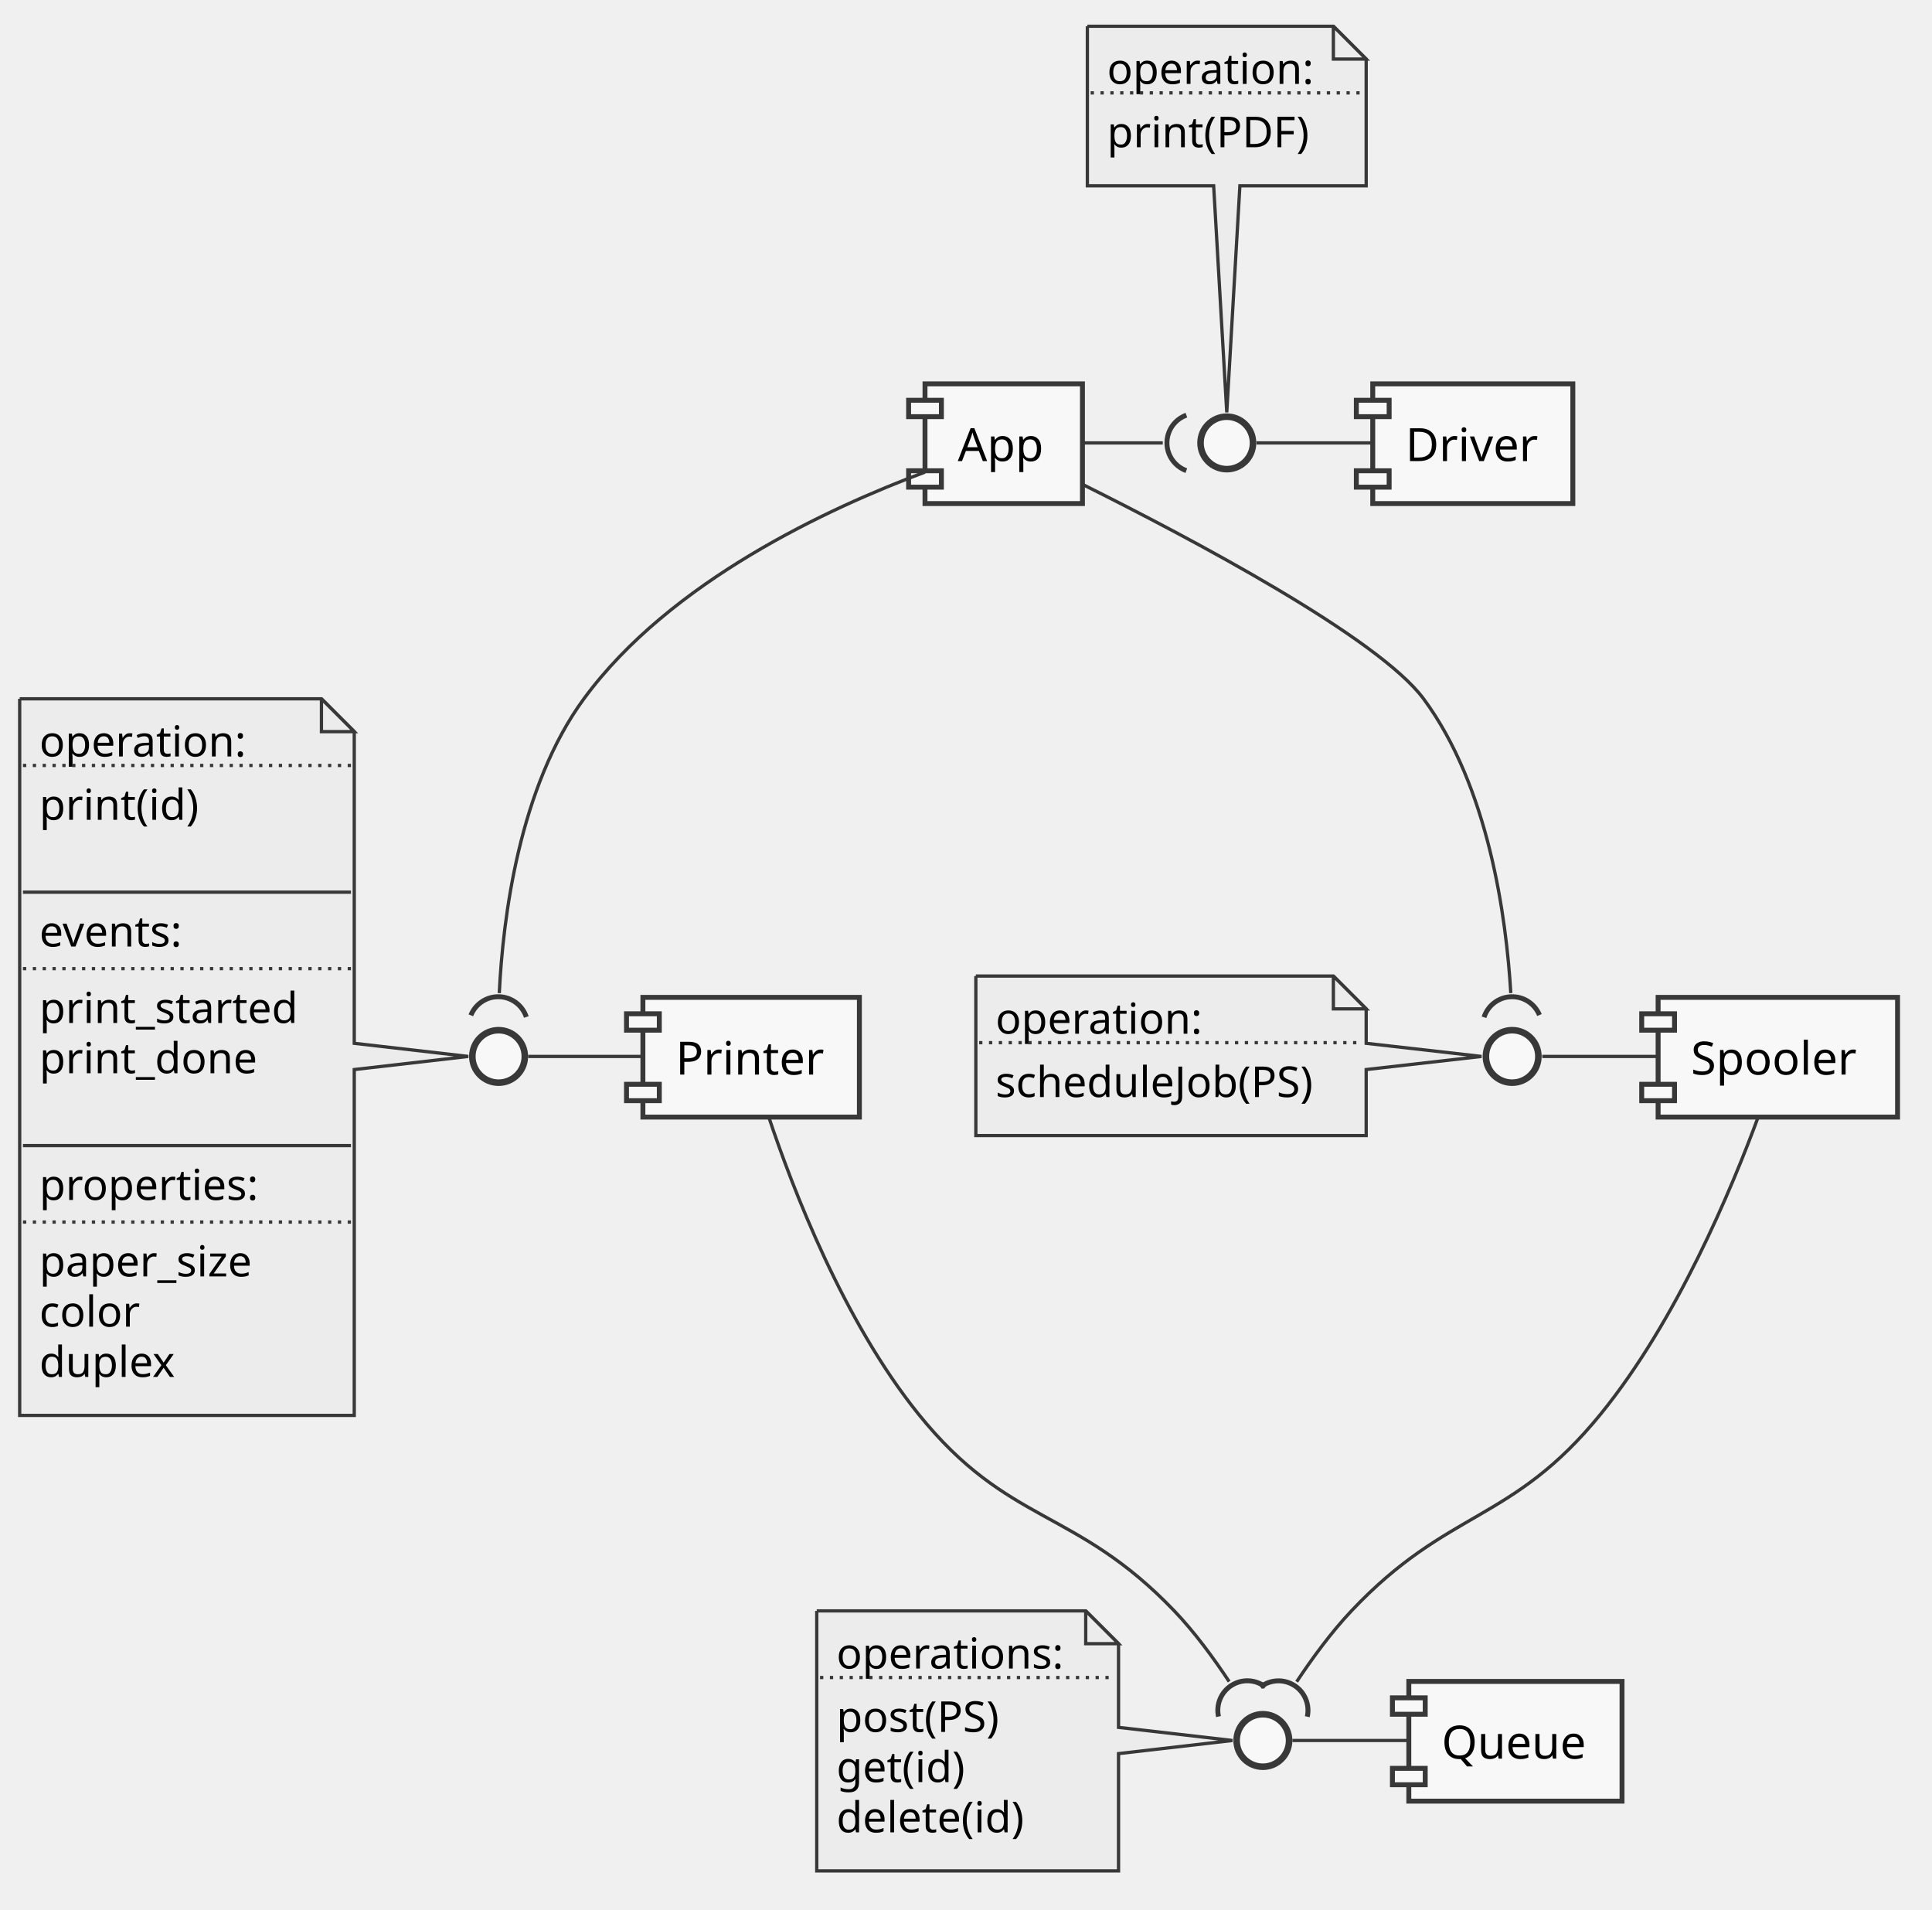
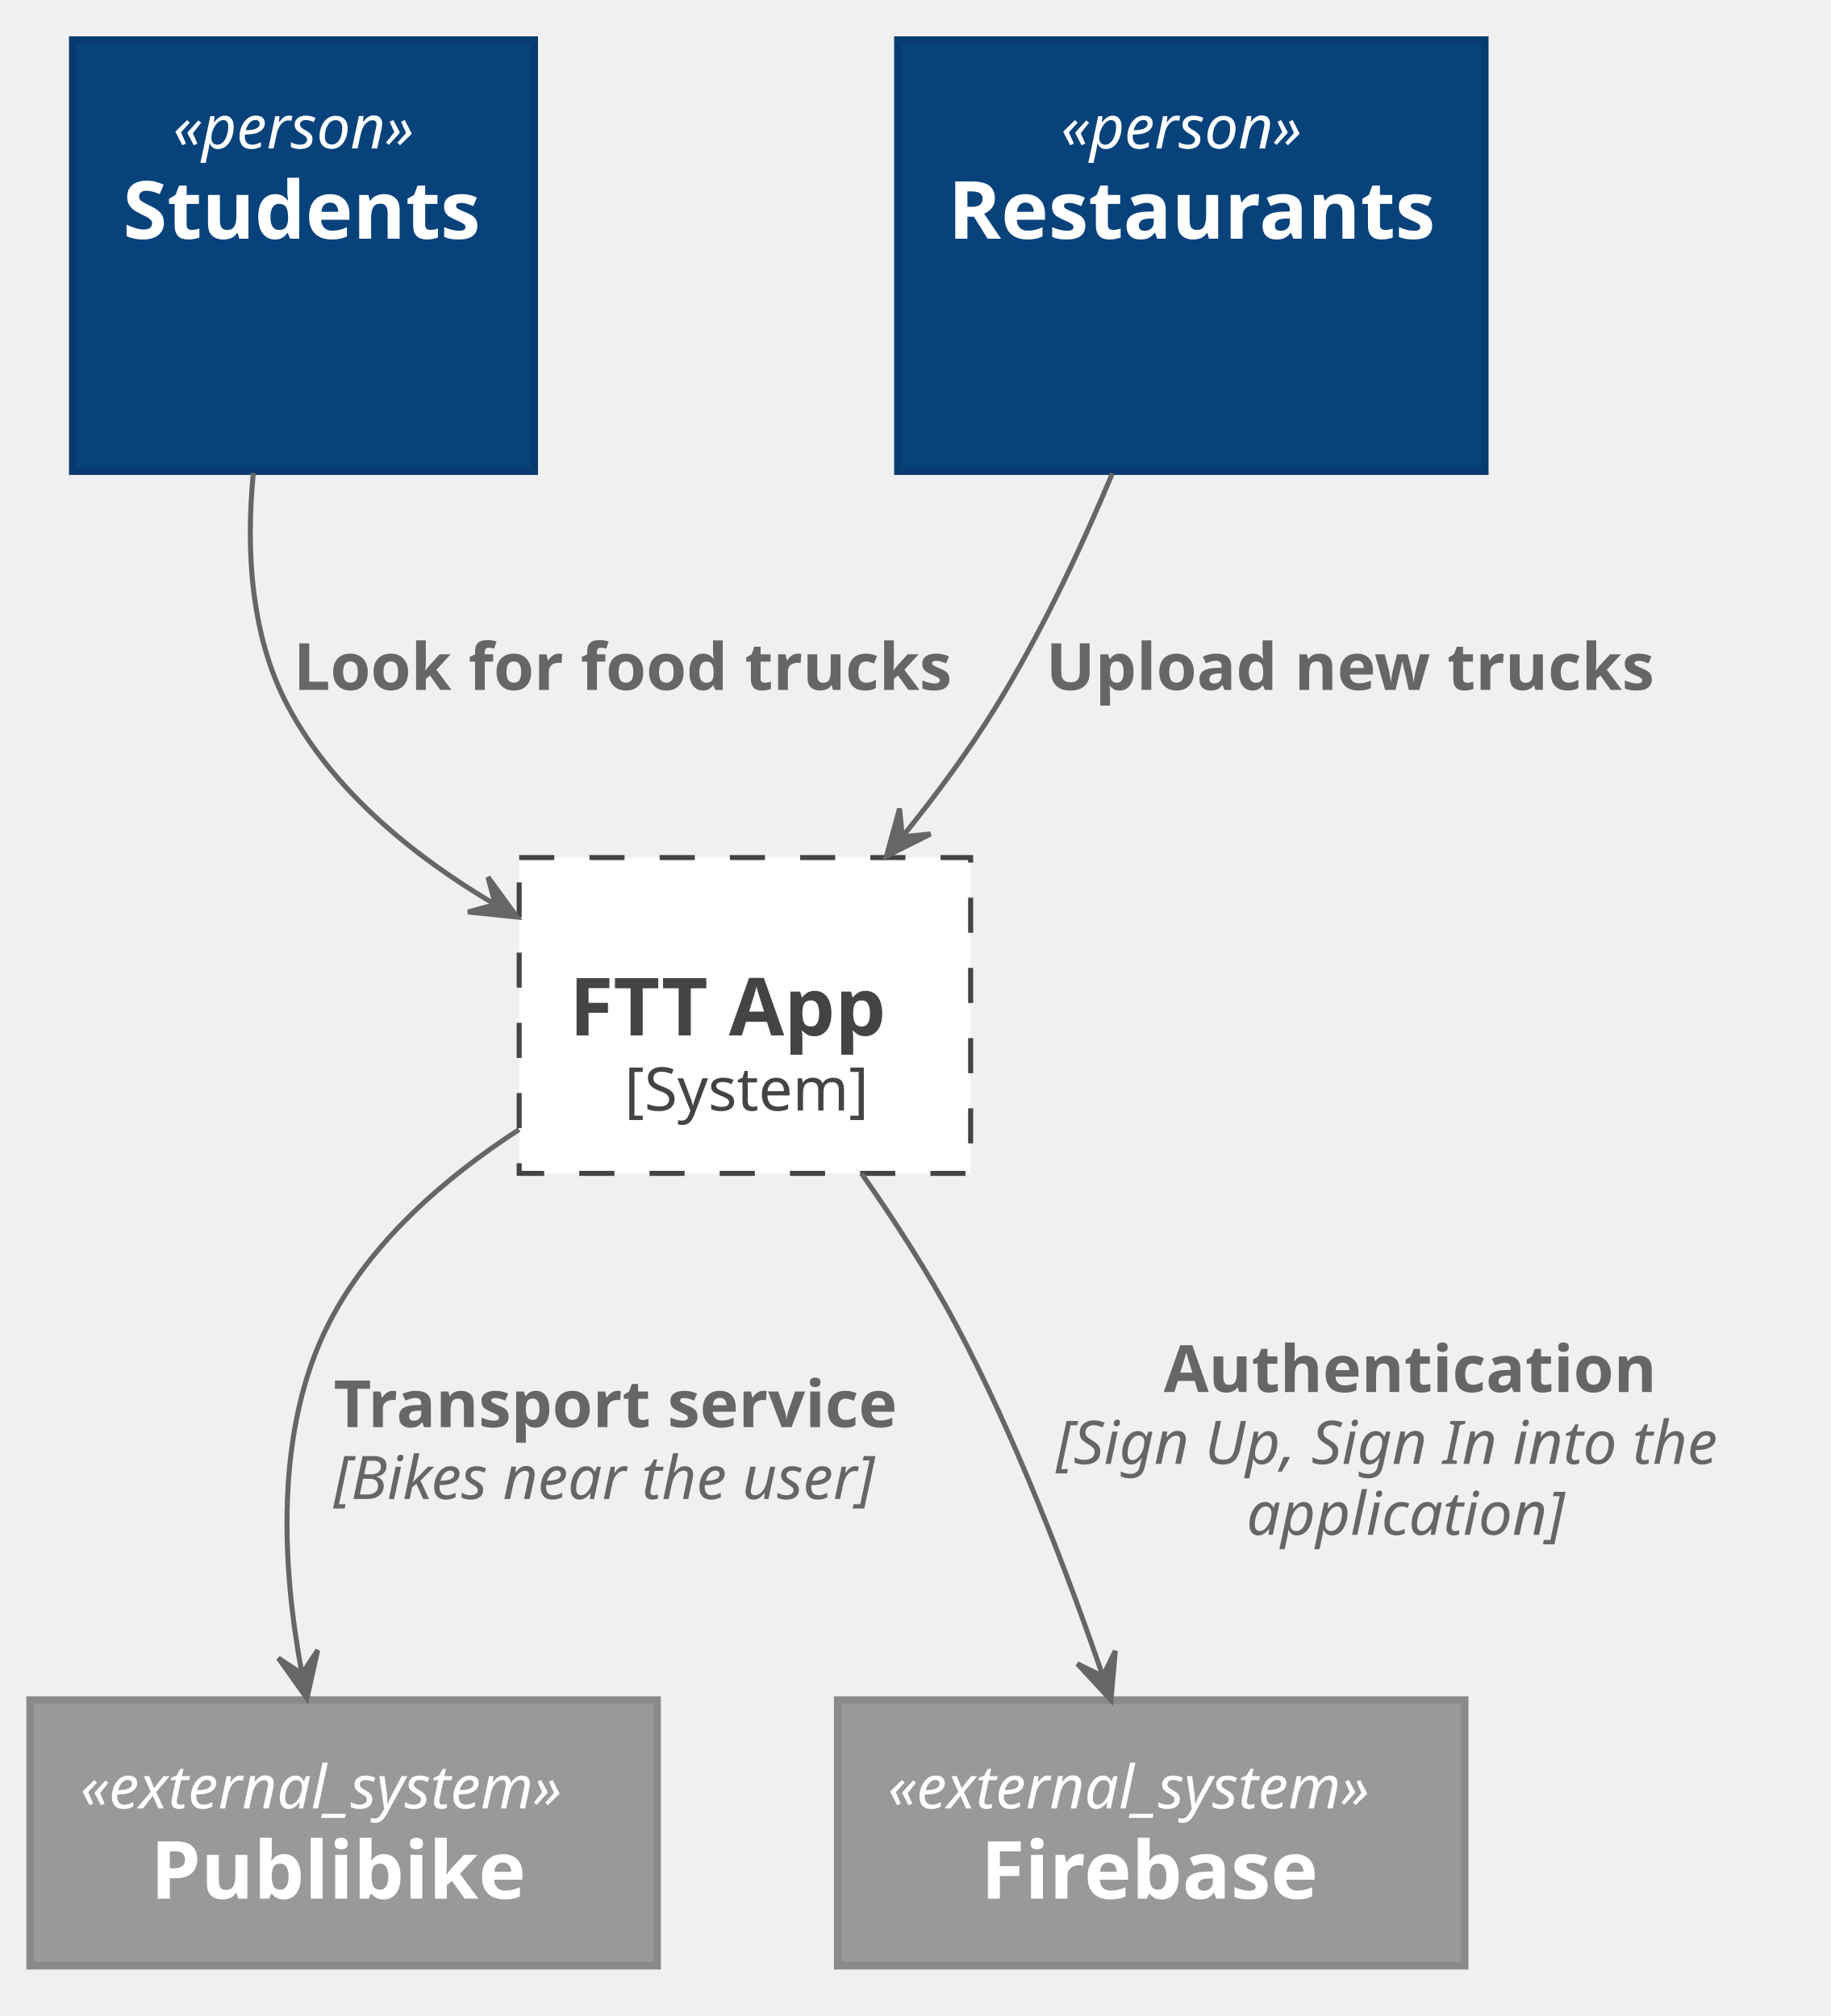
- <svg xmlns="http://www.w3.org/2000/svg" contentScriptType="application/ecmascript" contentStyleType="text/css" height="582px" preserveAspectRatio="none" style="width:589px;height:582px;" version="1.1" viewBox="0 0 589 582" width="589px" zoomAndPan="magnify">
+ <svg xmlns="http://www.w3.org/2000/svg" contentScriptType="application/ecmascript" contentStyleType="text/css" height="402px" preserveAspectRatio="none" style="width:365px;height:402px;" version="1.1" viewBox="0 0 365 402" width="365px" zoomAndPan="magnify">
  <defs />
  <g>
-     <rect fill="#F8F8F8" height="36.488" style="stroke: #383838; stroke-width: 1.5;" width="48" x="282" y="117" />
-     <rect fill="#F8F8F8" height="5" style="stroke: #383838; stroke-width: 1.5;" width="10" x="277" y="122" />
-     <rect fill="#F8F8F8" height="5" style="stroke: #383838; stroke-width: 1.5;" width="10" x="277" y="143.488" />
-     <text fill="#000000" font-family="sans-serif" font-size="14" lengthAdjust="spacingAndGlyphs" textLength="28" x="292" y="140.535">App</text>
-     <rect fill="#F8F8F8" height="36.488" style="stroke: #383838; stroke-width: 1.5;" width="61" x="418.5" y="117" />
-     <rect fill="#F8F8F8" height="5" style="stroke: #383838; stroke-width: 1.5;" width="10" x="413.5" y="122" />
-     <rect fill="#F8F8F8" height="5" style="stroke: #383838; stroke-width: 1.5;" width="10" x="413.5" y="143.488" />
-     <text fill="#000000" font-family="sans-serif" font-size="14" lengthAdjust="spacingAndGlyphs" textLength="41" x="428.5" y="140.535">Driver</text>
-     <ellipse cx="374" cy="135" fill="#F8F8F8" rx="8" ry="8" style="stroke: #383838; stroke-width: 2.0;" />
-     <rect fill="#F8F8F8" height="36.488" style="stroke: #383838; stroke-width: 1.5;" width="73" x="505.5" y="304" />
-     <rect fill="#F8F8F8" height="5" style="stroke: #383838; stroke-width: 1.5;" width="10" x="500.5" y="309" />
-     <rect fill="#F8F8F8" height="5" style="stroke: #383838; stroke-width: 1.5;" width="10" x="500.5" y="330.488" />
-     <text fill="#000000" font-family="sans-serif" font-size="14" lengthAdjust="spacingAndGlyphs" textLength="53" x="515.5" y="327.535">Spooler</text>
-     <ellipse cx="461" cy="322" fill="#F8F8F8" rx="8" ry="8" style="stroke: #383838; stroke-width: 2.0;" />
-     <rect fill="#F8F8F8" height="36.488" style="stroke: #383838; stroke-width: 1.5;" width="65" x="429.5" y="512.5" />
-     <rect fill="#F8F8F8" height="5" style="stroke: #383838; stroke-width: 1.5;" width="10" x="424.5" y="517.5" />
-     <rect fill="#F8F8F8" height="5" style="stroke: #383838; stroke-width: 1.5;" width="10" x="424.5" y="538.988" />
-     <text fill="#000000" font-family="sans-serif" font-size="14" lengthAdjust="spacingAndGlyphs" textLength="45" x="439.5" y="536.035">Queue</text>
-     <ellipse cx="385" cy="530.5" fill="#F8F8F8" rx="8" ry="8" style="stroke: #383838; stroke-width: 2.0;" />
-     <rect fill="#F8F8F8" height="36.488" style="stroke: #383838; stroke-width: 1.5;" width="66" x="196" y="304" />
-     <rect fill="#F8F8F8" height="5" style="stroke: #383838; stroke-width: 1.5;" width="10" x="191" y="309" />
-     <rect fill="#F8F8F8" height="5" style="stroke: #383838; stroke-width: 1.5;" width="10" x="191" y="330.488" />
-     <text fill="#000000" font-family="sans-serif" font-size="14" lengthAdjust="spacingAndGlyphs" textLength="46" x="206" y="327.535">Printer</text>
-     <ellipse cx="152" cy="322" fill="#F8F8F8" rx="8" ry="8" style="stroke: #383838; stroke-width: 2.0;" />
-     <path d="M331.5,8 L331.5,56.621 A0,0 0 0 0 331.5,56.621 L370,56.621 L374,125.69 L378,56.621 L416.5,56.621 A0,0 0 0 0 416.5,56.621 L416.5,18 L406.5,8 L331.5,8 A0,0 0 0 0 331.5,8 " fill="#ECECEC" style="stroke: #383838; stroke-width: 1.0;" />
-     <path d="M406.5,8 L406.5,18 L416.5,18 L406.5,8 " fill="#ECECEC" style="stroke: #383838; stroke-width: 1.0;" />
-     <text fill="#000000" font-family="sans-serif" font-size="13" lengthAdjust="spacingAndGlyphs" textLength="64" x="337.5" y="25.568">operation:</text>
-     <line style="stroke: #383838; stroke-width: 1.0; stroke-dasharray: 1.0,2.0;" x1="332.5" x2="415.5" y1="28.311" y2="28.311" />
-     <text fill="#000000" font-family="sans-serif" font-size="13" lengthAdjust="spacingAndGlyphs" textLength="62" x="337.5" y="44.879">print(PDF)</text>
-     <path d="M297.5,297.5 L297.5,346.121 A0,0 0 0 0 297.5,346.121 L416.5,346.121 A0,0 0 0 0 416.5,346.121 L416.5,326 L451.66,322 L416.5,318 L416.5,307.5 L406.5,297.5 L297.5,297.5 A0,0 0 0 0 297.5,297.5 " fill="#ECECEC" style="stroke: #383838; stroke-width: 1.0;" />
-     <path d="M406.5,297.5 L406.5,307.5 L416.5,307.5 L406.5,297.5 " fill="#ECECEC" style="stroke: #383838; stroke-width: 1.0;" />
-     <text fill="#000000" font-family="sans-serif" font-size="13" lengthAdjust="spacingAndGlyphs" textLength="64" x="303.5" y="315.068">operation:</text>
-     <line style="stroke: #383838; stroke-width: 1.0; stroke-dasharray: 1.0,2.0;" x1="298.5" x2="415.5" y1="317.81" y2="317.81" />
-     <text fill="#000000" font-family="sans-serif" font-size="13" lengthAdjust="spacingAndGlyphs" textLength="98" x="303.5" y="334.379">scheduleJob(PS)</text>
-     <path d="M249,491 L249,570.242 A0,0 0 0 0 249,570.242 L341,570.242 A0,0 0 0 0 341,570.242 L341,534.5 L375.73,530.5 L341,526.5 L341,501 L331,491 L249,491 A0,0 0 0 0 249,491 " fill="#ECECEC" style="stroke: #383838; stroke-width: 1.0;" />
-     <path d="M331,491 L331,501 L341,501 L331,491 " fill="#ECECEC" style="stroke: #383838; stroke-width: 1.0;" />
-     <text fill="#000000" font-family="sans-serif" font-size="13" lengthAdjust="spacingAndGlyphs" textLength="71" x="255" y="508.568">operations:</text>
-     <line style="stroke: #383838; stroke-width: 1.0; stroke-dasharray: 1.0,2.0;" x1="250" x2="340" y1="511.31" y2="511.31" />
-     <text fill="#000000" font-family="sans-serif" font-size="13" lengthAdjust="spacingAndGlyphs" textLength="50" x="255" y="527.879">post(PS)</text>
-     <text fill="#000000" font-family="sans-serif" font-size="13" lengthAdjust="spacingAndGlyphs" textLength="40" x="255" y="543.189">get(id)</text>
-     <text fill="#000000" font-family="sans-serif" font-size="13" lengthAdjust="spacingAndGlyphs" textLength="58" x="255" y="558.5">delete(id)</text>
-     <path d="M6,213 L6,431.416 A0,0 0 0 0 6,431.416 L108,431.416 A0,0 0 0 0 108,431.416 L108,326 L142.76,322 L108,318 L108,223 L98,213 L6,213 A0,0 0 0 0 6,213 " fill="#ECECEC" style="stroke: #383838; stroke-width: 1.0;" />
-     <path d="M98,213 L98,223 L108,223 L98,213 " fill="#ECECEC" style="stroke: #383838; stroke-width: 1.0;" />
-     <text fill="#000000" font-family="sans-serif" font-size="13" lengthAdjust="spacingAndGlyphs" textLength="64" x="12" y="230.568">operation:</text>
-     <line style="stroke: #383838; stroke-width: 1.0; stroke-dasharray: 1.0,2.0;" x1="7" x2="107" y1="233.31" y2="233.31" />
-     <text fill="#000000" font-family="sans-serif" font-size="13" lengthAdjust="spacingAndGlyphs" textLength="50" x="12" y="249.879">print(id)</text>
-     <text fill="#000000" font-family="sans-serif" font-size="13" lengthAdjust="spacingAndGlyphs" textLength="0" x="16" y="265.19" />
-     <line style="stroke: #383838; stroke-width: 1.0;" x1="7" x2="107" y1="271.932" y2="271.932" />
-     <text fill="#000000" font-family="sans-serif" font-size="13" lengthAdjust="spacingAndGlyphs" textLength="45" x="12" y="288.5">events:</text>
-     <line style="stroke: #383838; stroke-width: 1.0; stroke-dasharray: 1.0,2.0;" x1="7" x2="107" y1="295.242" y2="295.242" />
-     <text fill="#000000" font-family="sans-serif" font-size="13" lengthAdjust="spacingAndGlyphs" textLength="81" x="12" y="311.81">print_started</text>
-     <text fill="#000000" font-family="sans-serif" font-size="13" lengthAdjust="spacingAndGlyphs" textLength="68" x="12" y="327.121">print_done</text>
-     <text fill="#000000" font-family="sans-serif" font-size="13" lengthAdjust="spacingAndGlyphs" textLength="0" x="16" y="342.432" />
-     <line style="stroke: #383838; stroke-width: 1.0;" x1="7" x2="107" y1="349.174" y2="349.174" />
-     <text fill="#000000" font-family="sans-serif" font-size="13" lengthAdjust="spacingAndGlyphs" textLength="68" x="12" y="365.742">properties:</text>
-     <line style="stroke: #383838; stroke-width: 1.0; stroke-dasharray: 1.0,2.0;" x1="7" x2="107" y1="372.484" y2="372.484" />
-     <text fill="#000000" font-family="sans-serif" font-size="13" lengthAdjust="spacingAndGlyphs" textLength="67" x="12" y="389.053">paper_size</text>
-     <text fill="#000000" font-family="sans-serif" font-size="13" lengthAdjust="spacingAndGlyphs" textLength="32" x="12" y="404.363">color</text>
-     <text fill="#000000" font-family="sans-serif" font-size="13" lengthAdjust="spacingAndGlyphs" textLength="43" x="12" y="419.674">duplex</text>
-     <path d="M330.17,135 C338.28,135 346.38,135 354.49,135 " fill="none" id="App-&gt;iDriver" style="stroke: #383838; stroke-width: 1.0;" />
-     <path d="M361.694,126.538 A9,9 0 0 0 361.67 143.453" fill="none" style="stroke: #383838; stroke-width: 1.5;" />
-     <path d="M383.08,135 C394.84,135 406.6,135 418.36,135 " fill="none" id="iDriver-Driver" style="stroke: #383838; stroke-width: 1.0;" />
-     <path d="M330.03,147.64 C363.11,164.13 420.19,194.34 434,213 C453.87,239.85 459.22,279.66 460.59,302.7 " fill="none" id="App-&gt;iSpooler" style="stroke: #383838; stroke-width: 1.0;" />
-     <path d="M469.327,309.386 A9,9 0 0 0 452.426 310.063" fill="none" style="stroke: #383838; stroke-width: 1.5;" />
-     <path d="M470.18,322 C481.87,322 493.56,322 505.25,322 " fill="none" id="iSpooler-Spooler" style="stroke: #383838; stroke-width: 1.0;" />
-     <path d="M536.16,340.05 C527.89,362.53 511.16,402.55 488,431 C460.84,464.38 441.56,459.72 412,491 C405.83,497.53 399.98,505.55 395.31,512.59 " fill="none" id="Spooler-&gt;iQueue" style="stroke: #383838; stroke-width: 1.0;" />
-     <path d="M398.55,523.252 A9,9 0 0 0 384.268 514.19" fill="none" style="stroke: #383838; stroke-width: 1.5;" />
-     <path d="M394.02,530.5 C405.8,530.5 417.57,530.5 429.34,530.5 " fill="none" id="iQueue-Queue" style="stroke: #383838; stroke-width: 1.0;" />
-     <path d="M234.25,340.11 C241.76,362.65 257.24,402.74 280,431 C307.44,465.06 327.76,459.4 358,491 C364.21,497.49 370.07,505.51 374.73,512.55 " fill="none" id="Printer-&gt;iQueue" style="stroke: #383838; stroke-width: 1.0;" />
-     <path d="M385.776,514.181 A9,9 0 0 0 371.476 523.215" fill="none" style="stroke: #383838; stroke-width: 1.5;" />
-     <path d="M161.02,322 C172.62,322 184.21,322 195.81,322 " fill="none" id="iPrinter-Printer" style="stroke: #383838; stroke-width: 1.0;" />
-     <path d="M281.97,143.91 C252.81,154.77 204.3,177.13 178,213 C158.29,239.87 153.34,279.68 152.21,302.71 " fill="none" id="App-&gt;iPrinter" style="stroke: #383838; stroke-width: 1.0;" />
-     <path d="M160.456,309.977 A9,9 0 0 0 143.549 309.469" fill="none" style="stroke: #383838; stroke-width: 1.5;" />
+     <rect fill="#FFFFFF" height="62.977" style="stroke: #444444; stroke-width: 1.0; stroke-dasharray: 7.0,7.0;" width="90" x="103.5" y="171" />
+     <text fill="#000000" font-family="sans-serif" font-size="0" font-style="italic" lengthAdjust="spacingAndGlyphs" textLength="0" x="148.5" y="181">«boundary»</text>
+     <text fill="#444444" font-family="sans-serif" font-size="16" font-weight="bold" lengthAdjust="spacingAndGlyphs" textLength="70" x="113.5" y="206.469">FTT App</text>
+     <text fill="#444444" font-family="sans-serif" font-size="12" lengthAdjust="spacingAndGlyphs" textLength="48" x="124.5" y="221.445">[System]</text>
+     <rect fill="#08427B" height="85.953" style="stroke: #073B6F; stroke-width: 1.5;" width="92" x="14.5" y="8" />
+     <text fill="#FFFFFF" font-family="sans-serif" font-size="12" font-style="italic" lengthAdjust="spacingAndGlyphs" textLength="52" x="34.5" y="29.602">«person»</text>
+     <text fill="#FFFFFF" font-family="sans-serif" font-size="16" font-weight="bold" lengthAdjust="spacingAndGlyphs" textLength="72" x="24.5" y="47.602">Students</text>
+     <text fill="#FFFFFF" font-family="sans-serif" font-size="14" lengthAdjust="spacingAndGlyphs" textLength="0" x="62.5" y="64.512" />
+     <text fill="#FFFFFF" font-family="sans-serif" font-size="14" lengthAdjust="spacingAndGlyphs" textLength="0" x="62.5" y="81" />
+     <rect fill="#08427B" height="85.953" style="stroke: #073B6F; stroke-width: 1.5;" width="117" x="179" y="8" />
+     <text fill="#FFFFFF" font-family="sans-serif" font-size="12" font-style="italic" lengthAdjust="spacingAndGlyphs" textLength="52" x="211.5" y="29.602">«person»</text>
+     <text fill="#FFFFFF" font-family="sans-serif" font-size="16" font-weight="bold" lengthAdjust="spacingAndGlyphs" textLength="97" x="189" y="47.602">Restaurants</text>
+     <text fill="#FFFFFF" font-family="sans-serif" font-size="14" lengthAdjust="spacingAndGlyphs" textLength="0" x="239.5" y="64.512" />
+     <text fill="#FFFFFF" font-family="sans-serif" font-size="14" lengthAdjust="spacingAndGlyphs" textLength="0" x="239.5" y="81" />
+     <rect fill="#999999" height="52.977" style="stroke: #8A8A8A; stroke-width: 1.5;" width="125" x="6" y="339" />
+     <text fill="#FFFFFF" font-family="sans-serif" font-size="12" font-style="italic" lengthAdjust="spacingAndGlyphs" textLength="105" x="16" y="360.602">«external_system»</text>
+     <text fill="#FFFFFF" font-family="sans-serif" font-size="16" font-weight="bold" lengthAdjust="spacingAndGlyphs" textLength="77" x="30" y="378.602">Publibike</text>
+     <rect fill="#999999" height="52.977" style="stroke: #8A8A8A; stroke-width: 1.5;" width="125" x="167" y="339" />
+     <text fill="#FFFFFF" font-family="sans-serif" font-size="12" font-style="italic" lengthAdjust="spacingAndGlyphs" textLength="105" x="177" y="360.602">«external_system»</text>
+     <text fill="#FFFFFF" font-family="sans-serif" font-size="16" font-weight="bold" lengthAdjust="spacingAndGlyphs" textLength="68" x="195.5" y="378.602">Firebase</text>
+     <path d="M50.5,94.33 C48.99,109.82 49.98,126.97 57.5,141 C66.51,157.81 82.48,170.75 98.56,180.27 " fill="none" id="user_s-&gt;boundary" style="stroke: #666666; stroke-width: 1.0;" />
+     <polygon fill="#666666" points="103.09,182.86,97.277,174.909,98.754,180.37,93.293,181.847,103.09,182.86" style="stroke: #666666; stroke-width: 1.0;" />
+     <text fill="#666666" font-family="sans-serif" font-size="13" font-weight="bold" lengthAdjust="spacingAndGlyphs" textLength="135" x="58.5" y="137.568">Look for food trucks</text>
+     <path d="M221.75,94.41 C215.39,109.58 207.43,126.49 198.5,141 C193.1,149.78 186.52,158.65 179.94,166.79 " fill="none" id="user_r-&gt;boundary" style="stroke: #666666; stroke-width: 1.0;" />
+     <polygon fill="#666666" points="176.72,170.72,185.518,166.293,179.888,166.852,179.329,161.223,176.72,170.72" style="stroke: #666666; stroke-width: 1.0;" />
+     <text fill="#666666" font-family="sans-serif" font-size="13" font-weight="bold" lengthAdjust="spacingAndGlyphs" textLength="126" x="208.5" y="137.568">Upload new trucks</text>
+     <path d="M103.48,225.24 C88.6,234.89 73.74,247.79 65.5,264 C54.63,285.37 56.29,312.74 60.16,333.52 " fill="none" id="boundary-&gt;publibike" style="stroke: #666666; stroke-width: 1.0;" />
+     <polygon fill="#666666" points="61.19,338.66,63.337,329.048,60.204,333.758,55.494,330.626,61.19,338.66" style="stroke: #666666; stroke-width: 1.0;" />
+     <text fill="#666666" font-family="sans-serif" font-size="13" font-weight="bold" lengthAdjust="spacingAndGlyphs" textLength="119" x="66.5" y="284.568">Transport service</text>
+     <text fill="#666666" font-family="sans-serif" font-size="12" font-style="italic" lengthAdjust="spacingAndGlyphs" textLength="119" x="66.5" y="298.912">[Bikes near the user]</text>
+     <path d="M171.76,234.01 C178.31,243.34 185.1,253.84 190.5,264 C202.53,286.64 212.86,313.84 219.86,334.23 " fill="none" id="boundary-&gt;firebase" style="stroke: #666666; stroke-width: 1.0;" />
+     <polygon fill="#666666" points="221.47,338.99,222.348,329.18,219.855,334.258,214.777,331.765,221.47,338.99" style="stroke: #666666; stroke-width: 1.0;" />
+     <text fill="#666666" font-family="sans-serif" font-size="13" font-weight="bold" lengthAdjust="spacingAndGlyphs" textLength="100" x="232" y="277.568">Authentication</text>
+     <text fill="#666666" font-family="sans-serif" font-size="12" font-style="italic" lengthAdjust="spacingAndGlyphs" textLength="139" x="210.5" y="291.912">[Sign Up, Sign In into the</text>
+     <text fill="#666666" font-family="sans-serif" font-size="12" font-style="italic" lengthAdjust="spacingAndGlyphs" textLength="67" x="248.5" y="306.045">application]</text>
  </g>
</svg>
